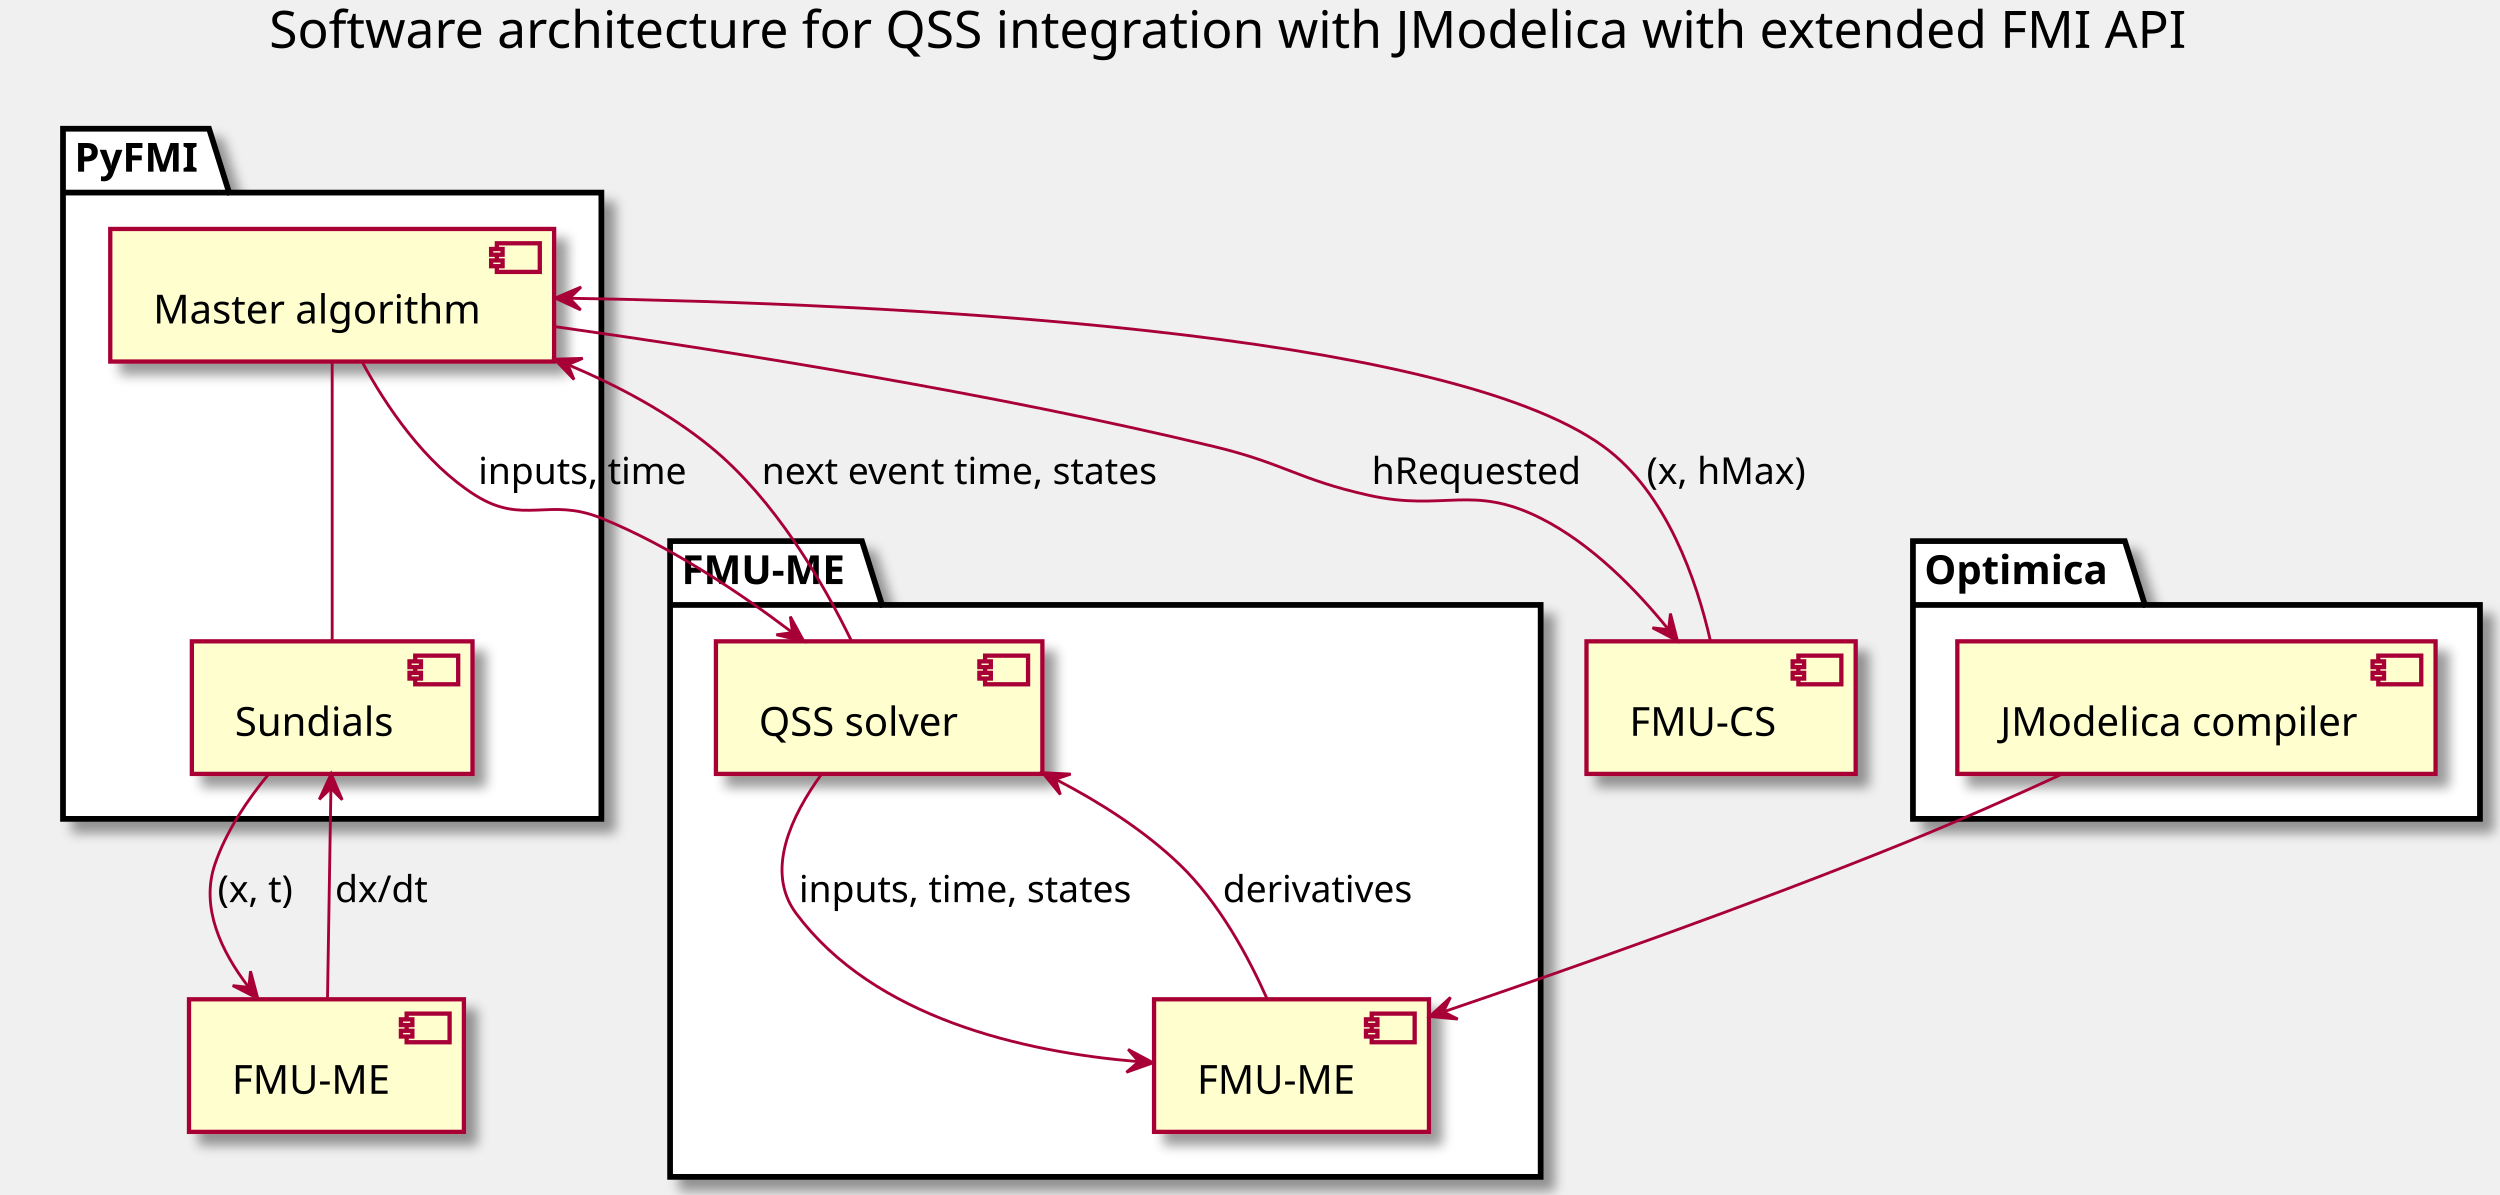
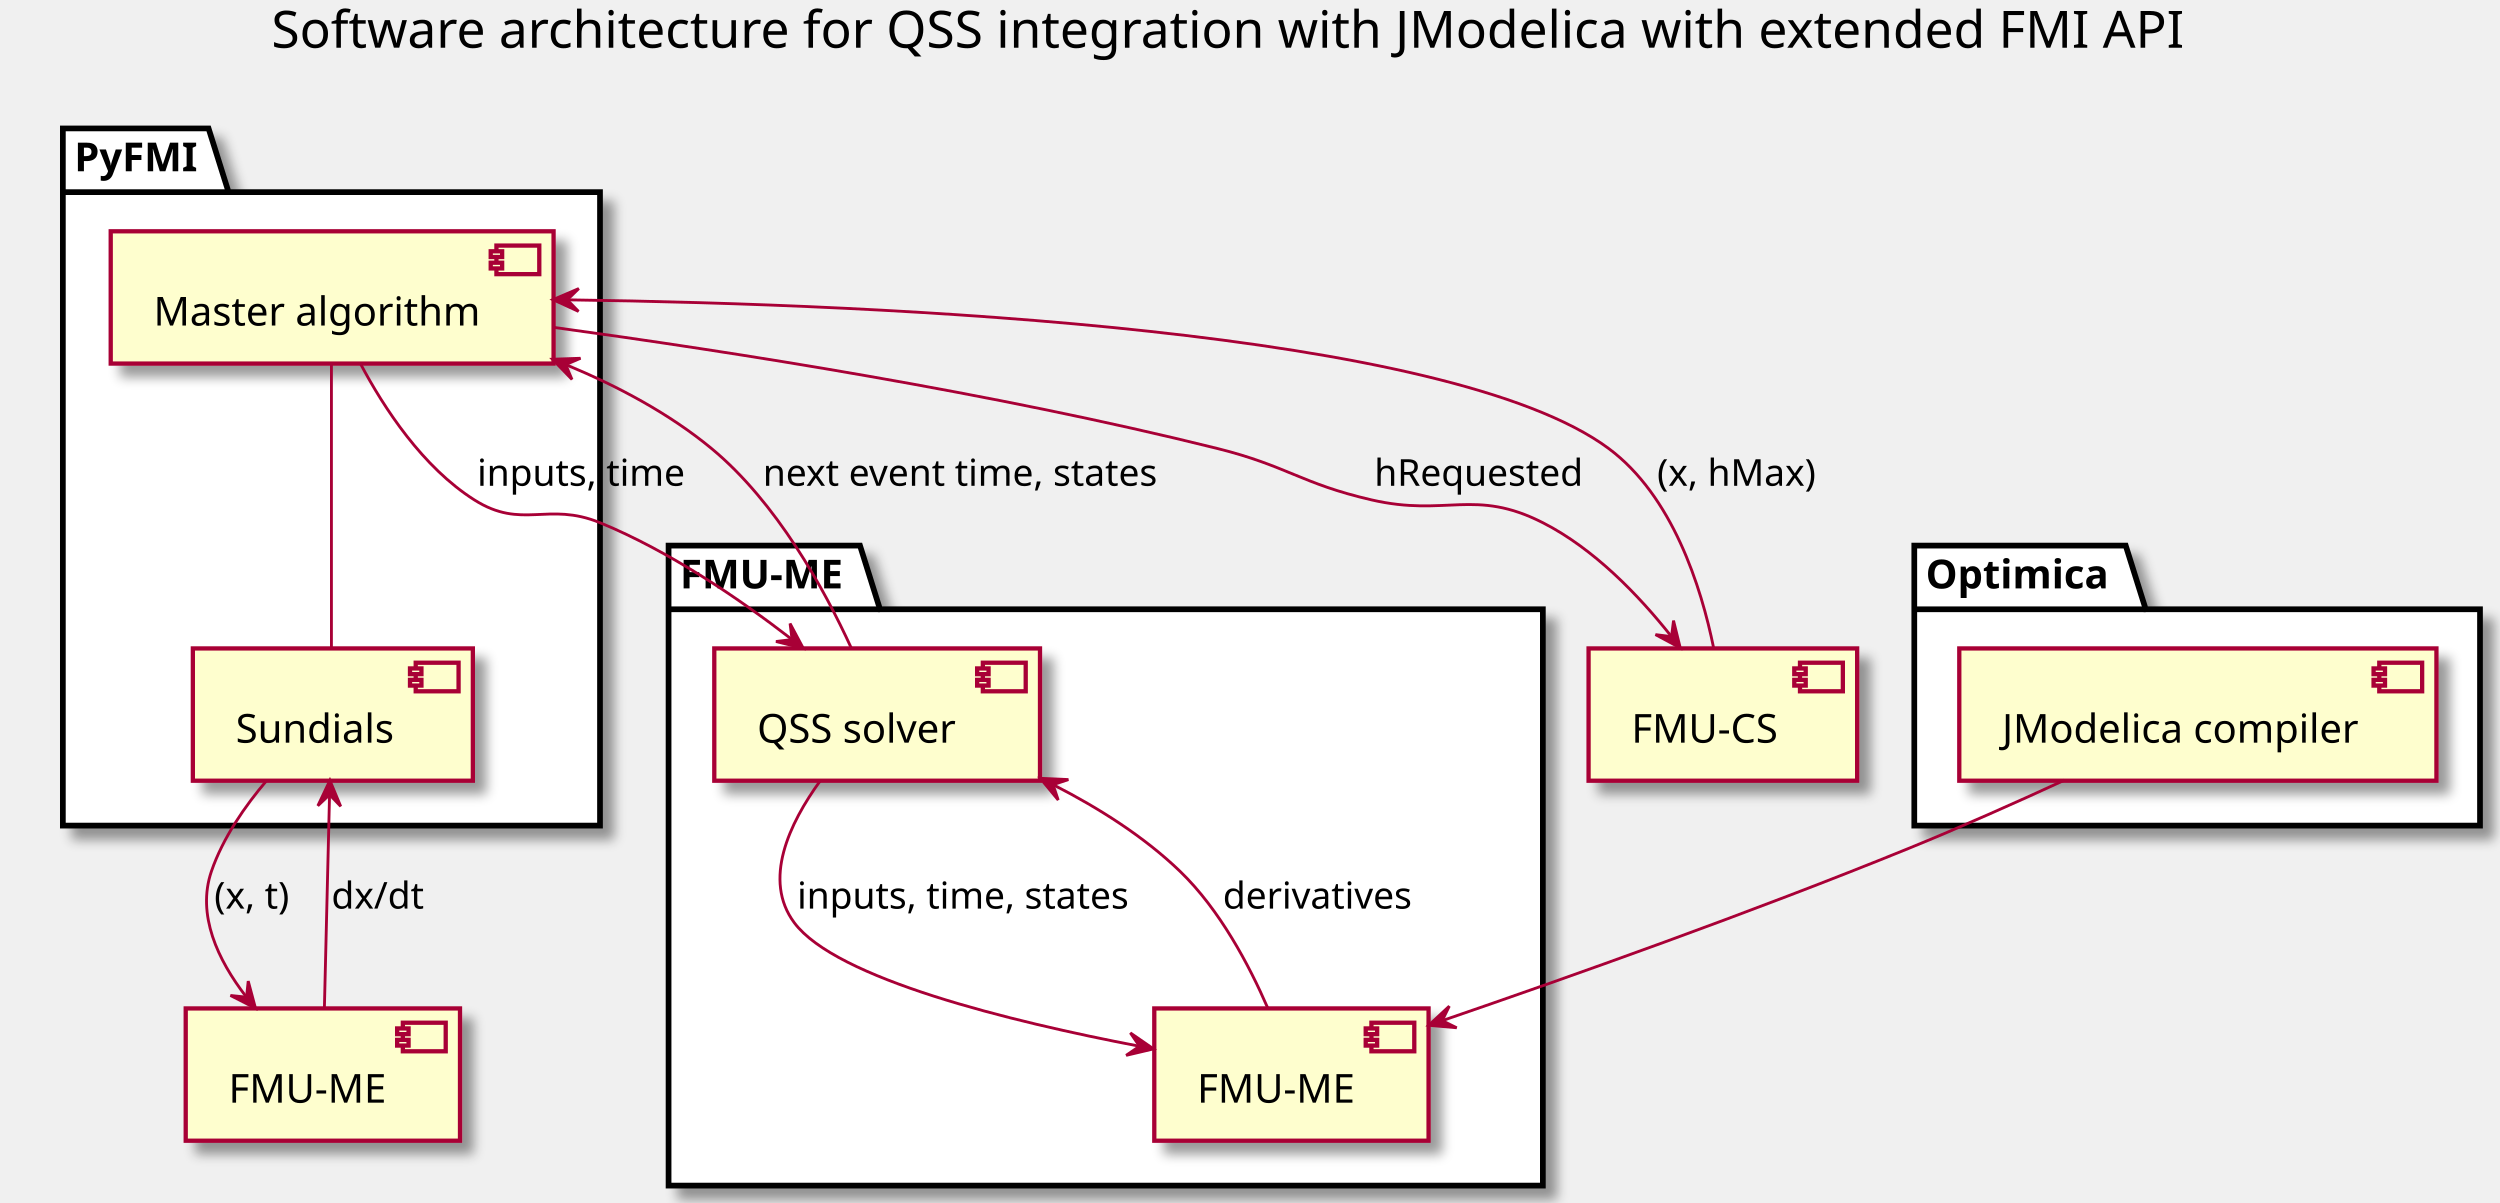
- <svg xmlns="http://www.w3.org/2000/svg" contentScriptType="application/ecmascript" contentStyleType="text/css" height="417px" preserveAspectRatio="none" style="width:873px;height:417px;" version="1.1" viewBox="0 0 873 417" width="873px" zoomAndPan="magnify">
+ <svg xmlns="http://www.w3.org/2000/svg" contentScriptType="application/ecmascript" contentStyleType="text/css" height="421px" preserveAspectRatio="none" style="width:875px;height:421px;" version="1.1" viewBox="0 0 875 421" width="875px" zoomAndPan="magnify">
  <defs>
-     <filter height="300%" id="f82ruom" width="300%" x="-1" y="-1">
+     <filter height="300%" id="fmdozv0" width="300%" x="-1" y="-1">
      <feGaussianBlur result="blurOut" stdDeviation="2.0" />
      <feColorMatrix in="blurOut" result="blurOut2" type="matrix" values="0 0 0 0 0 0 0 0 0 0 0 0 0 0 0 0 0 0 .4 0" />
      <feOffset dx="4.0" dy="4.0" in="blurOut2" result="blurOut3" />
      <feBlend in="SourceGraphic" in2="blurOut3" mode="normal" />
    </filter>
  </defs>
  <g>
-     <text fill="#000000" font-family="sans-serif" font-size="18" lengthAdjust="spacingAndGlyphs" textLength="712" x="94" y="16.708">Software architecture for QSS integration with JModelica with extended FMI API</text>
-     <polygon fill="#FFFFFF" filter="url(#f82ruom)" points="234,188.953,301,188.953,308,211.25,538,211.25,538,410.953,234,410.953,234,188.953" style="stroke: #000000; stroke-width: 2.0;" />
-     <line style="stroke: #000000; stroke-width: 2.0;" x1="234" x2="308" y1="211.25" y2="211.25" />
-     <text fill="#000000" font-family="sans-serif" font-size="14" font-weight="bold" lengthAdjust="spacingAndGlyphs" textLength="61" x="238" y="203.948">FMU-ME</text>
-     <polygon fill="#FFFFFF" filter="url(#f82ruom)" points="22,44.953,73,44.953,80,67.25,210,67.25,210,285.953,22,285.953,22,44.953" style="stroke: #000000; stroke-width: 2.0;" />
+     <text fill="#000000" font-family="sans-serif" font-size="18" lengthAdjust="spacingAndGlyphs" textLength="712" x="95" y="16.708">Software architecture for QSS integration with JModelica with extended FMI API</text>
+     <polygon fill="#FFFFFF" filter="url(#fmdozv0)" points="234,190.953,301,190.953,308,213.25,540,213.25,540,414.953,234,414.953,234,190.953" style="stroke: #000000; stroke-width: 2.0;" />
+     <line style="stroke: #000000; stroke-width: 2.0;" x1="234" x2="308" y1="213.25" y2="213.25" />
+     <text fill="#000000" font-family="sans-serif" font-size="14" font-weight="bold" lengthAdjust="spacingAndGlyphs" textLength="61" x="238" y="205.948">FMU-ME</text>
+     <polygon fill="#FFFFFF" filter="url(#fmdozv0)" points="22,44.953,73,44.953,80,67.25,210,67.25,210,288.953,22,288.953,22,44.953" style="stroke: #000000; stroke-width: 2.0;" />
    <line style="stroke: #000000; stroke-width: 2.0;" x1="22" x2="80" y1="67.25" y2="67.25" />
    <text fill="#000000" font-family="sans-serif" font-size="14" font-weight="bold" lengthAdjust="spacingAndGlyphs" textLength="45" x="26" y="59.948">PyFMI</text>
-     <polygon fill="#FFFFFF" filter="url(#f82ruom)" points="668,188.953,742,188.953,749,211.25,866,211.25,866,285.953,668,285.953,668,188.953" style="stroke: #000000; stroke-width: 2.0;" />
-     <line style="stroke: #000000; stroke-width: 2.0;" x1="668" x2="749" y1="211.25" y2="211.25" />
-     <text fill="#000000" font-family="sans-serif" font-size="14" font-weight="bold" lengthAdjust="spacingAndGlyphs" textLength="68" x="672" y="203.948">Optimica</text>
-     <rect fill="#FEFECE" filter="url(#f82ruom)" height="46.297" style="stroke: #A80036; stroke-width: 1.5;" width="114" x="250" y="223.953" />
-     <rect fill="#FEFECE" height="10" style="stroke: #A80036; stroke-width: 1.5;" width="15" x="344" y="228.953" />
-     <rect fill="#FEFECE" height="2" style="stroke: #A80036; stroke-width: 1.5;" width="4" x="342" y="230.953" />
-     <rect fill="#FEFECE" height="2" style="stroke: #A80036; stroke-width: 1.5;" width="4" x="342" y="234.953" />
-     <text fill="#000000" font-family="sans-serif" font-size="14" lengthAdjust="spacingAndGlyphs" textLength="74" x="265" y="256.948">QSS solver</text>
-     <rect fill="#FEFECE" filter="url(#f82ruom)" height="46.297" style="stroke: #A80036; stroke-width: 1.5;" width="96" x="403" y="348.953" />
-     <rect fill="#FEFECE" height="10" style="stroke: #A80036; stroke-width: 1.5;" width="15" x="479" y="353.953" />
-     <rect fill="#FEFECE" height="2" style="stroke: #A80036; stroke-width: 1.5;" width="4" x="477" y="355.953" />
-     <rect fill="#FEFECE" height="2" style="stroke: #A80036; stroke-width: 1.5;" width="4" x="477" y="359.953" />
-     <text fill="#000000" font-family="sans-serif" font-size="14" lengthAdjust="spacingAndGlyphs" textLength="56" x="418" y="381.948">FMU-ME</text>
-     <rect fill="#FEFECE" filter="url(#f82ruom)" height="46.297" style="stroke: #A80036; stroke-width: 1.5;" width="155" x="38.5" y="79.953" />
-     <rect fill="#FEFECE" height="10" style="stroke: #A80036; stroke-width: 1.5;" width="15" x="173.5" y="84.953" />
-     <rect fill="#FEFECE" height="2" style="stroke: #A80036; stroke-width: 1.5;" width="4" x="171.5" y="86.953" />
-     <rect fill="#FEFECE" height="2" style="stroke: #A80036; stroke-width: 1.5;" width="4" x="171.5" y="90.953" />
-     <text fill="#000000" font-family="sans-serif" font-size="14" lengthAdjust="spacingAndGlyphs" textLength="115" x="53.5" y="112.948">Master algorithm</text>
-     <rect fill="#FEFECE" filter="url(#f82ruom)" height="46.297" style="stroke: #A80036; stroke-width: 1.5;" width="98" x="67" y="223.953" />
-     <rect fill="#FEFECE" height="10" style="stroke: #A80036; stroke-width: 1.5;" width="15" x="145" y="228.953" />
-     <rect fill="#FEFECE" height="2" style="stroke: #A80036; stroke-width: 1.5;" width="4" x="143" y="230.953" />
-     <rect fill="#FEFECE" height="2" style="stroke: #A80036; stroke-width: 1.5;" width="4" x="143" y="234.953" />
-     <text fill="#000000" font-family="sans-serif" font-size="14" lengthAdjust="spacingAndGlyphs" textLength="58" x="82" y="256.948">Sundials</text>
-     <rect fill="#FEFECE" filter="url(#f82ruom)" height="46.297" style="stroke: #A80036; stroke-width: 1.5;" width="167" x="683.5" y="223.953" />
-     <rect fill="#FEFECE" height="10" style="stroke: #A80036; stroke-width: 1.5;" width="15" x="830.5" y="228.953" />
-     <rect fill="#FEFECE" height="2" style="stroke: #A80036; stroke-width: 1.5;" width="4" x="828.5" y="230.953" />
-     <rect fill="#FEFECE" height="2" style="stroke: #A80036; stroke-width: 1.5;" width="4" x="828.5" y="234.953" />
-     <text fill="#000000" font-family="sans-serif" font-size="14" lengthAdjust="spacingAndGlyphs" textLength="127" x="698.5" y="256.948">JModelica compiler</text>
-     <rect fill="#FEFECE" filter="url(#f82ruom)" height="46.297" style="stroke: #A80036; stroke-width: 1.5;" width="96" x="66" y="348.953" />
-     <rect fill="#FEFECE" height="10" style="stroke: #A80036; stroke-width: 1.5;" width="15" x="142" y="353.953" />
-     <rect fill="#FEFECE" height="2" style="stroke: #A80036; stroke-width: 1.5;" width="4" x="140" y="355.953" />
-     <rect fill="#FEFECE" height="2" style="stroke: #A80036; stroke-width: 1.5;" width="4" x="140" y="359.953" />
-     <text fill="#000000" font-family="sans-serif" font-size="14" lengthAdjust="spacingAndGlyphs" textLength="56" x="81" y="381.948">FMU-ME</text>
-     <rect fill="#FEFECE" filter="url(#f82ruom)" height="46.297" style="stroke: #A80036; stroke-width: 1.5;" width="94" x="554" y="223.953" />
-     <rect fill="#FEFECE" height="10" style="stroke: #A80036; stroke-width: 1.5;" width="15" x="628" y="228.953" />
-     <rect fill="#FEFECE" height="2" style="stroke: #A80036; stroke-width: 1.5;" width="4" x="626" y="230.953" />
-     <rect fill="#FEFECE" height="2" style="stroke: #A80036; stroke-width: 1.5;" width="4" x="626" y="234.953" />
-     <text fill="#000000" font-family="sans-serif" font-size="14" lengthAdjust="spacingAndGlyphs" textLength="54" x="569" y="256.948">FMU-CS</text>
-     <path d="M126.338,126.158 C134.782,141.757 148.222,161.763 166,172.953 C182.821,183.541 191.58,173.486 210,180.953 C234.103,190.723 258.41,207.026 276.662,220.86 " fill="none" style="stroke: #A80036; stroke-width: 1.0;" />
-     <polygon fill="#A80036" points="280.697,223.952,275.987,215.303,276.728,220.911,271.12,221.652,280.697,223.952" style="stroke: #A80036; stroke-width: 1.0;" />
-     <text fill="#000000" font-family="sans-serif" font-size="13" lengthAdjust="spacingAndGlyphs" textLength="76" x="167" y="169.02">inputs, time</text>
-     <path d="M198.56,127.444 C216.007,134.791 233.504,144.161 248,155.953 C270.61,174.345 287.573,203.742 297.375,223.902 " fill="none" style="stroke: #A80036; stroke-width: 1.0;" />
-     <polygon fill="#A80036" points="193.643,125.424,200.45,132.542,198.268,127.323,203.488,125.141,193.643,125.424" style="stroke: #A80036; stroke-width: 1.0;" />
-     <text fill="#000000" font-family="sans-serif" font-size="13" lengthAdjust="spacingAndGlyphs" textLength="149" x="266" y="169.02">next event time, states</text>
-     <path d="M116,126.141 C116,152.818 116,197.314 116,223.921 " fill="none" style="stroke: #A80036; stroke-width: 1.0;" />
-     <path d="M93.932,270.187 C86.404,279.263 78.906,290.351 75,301.953 C69.991,316.833 77.195,332.156 86.72,344.571 " fill="none" style="stroke: #A80036; stroke-width: 1.0;" />
-     <polygon fill="#A80036" points="90.025,348.665,87.484,339.15,86.884,344.775,81.259,344.175,90.025,348.665" style="stroke: #A80036; stroke-width: 1.0;" />
-     <text fill="#000000" font-family="sans-serif" font-size="13" lengthAdjust="spacingAndGlyphs" textLength="30" x="76" y="315.02">(x, t)</text>
-     <path d="M115.554,275.376 C115.194,297.514 114.694,328.262 114.359,348.844 " fill="none" style="stroke: #A80036; stroke-width: 1.0;" />
-     <polygon fill="#A80036" points="115.638,270.227,111.492,279.161,115.557,275.226,119.491,279.291,115.638,270.227" style="stroke: #A80036; stroke-width: 1.0;" />
-     <text fill="#000000" font-family="sans-serif" font-size="13" lengthAdjust="spacingAndGlyphs" textLength="32" x="117" y="315.02">dx/dt</text>
-     <path d="M193.81,114.064 C256.444,122.927 346.495,137.304 424,155.953 C448.463,161.839 453.439,167.492 478,172.953 C504.261,178.792 513.975,168.846 538,180.953 C555.679,189.862 571.213,205.742 582.433,219.575 " fill="none" style="stroke: #A80036; stroke-width: 1.0;" />
-     <polygon fill="#A80036" points="585.775,223.792,583.32,214.254,582.669,219.874,577.05,219.223,585.775,223.792" style="stroke: #A80036; stroke-width: 1.0;" />
-     <text fill="#000000" font-family="sans-serif" font-size="13" lengthAdjust="spacingAndGlyphs" textLength="76" x="479" y="169.02">hRequested</text>
-     <path d="M199.134,104.163 C311.493,106.024 504.209,115.278 560,155.953 C582.06,172.036 592.533,202.859 597.303,223.908 " fill="none" style="stroke: #A80036; stroke-width: 1.0;" />
-     <polygon fill="#A80036" points="193.845,104.08,202.781,108.221,198.844,104.159,202.907,100.222,193.845,104.08" style="stroke: #A80036; stroke-width: 1.0;" />
-     <text fill="#000000" font-family="sans-serif" font-size="13" lengthAdjust="spacingAndGlyphs" textLength="59" x="575" y="169.02">(x, hMax)</text>
-     <path d="M720.842,269.955 C703.749,277.843 684.12,286.597 666,293.953 C611.526,316.068 548.022,338.398 504.227,353.274 " fill="none" style="stroke: #A80036; stroke-width: 1.0;" />
-     <polygon fill="#A80036" points="499.253,354.961,509.061,355.858,503.988,353.355,506.492,348.282,499.253,354.961" style="stroke: #A80036; stroke-width: 1.0;" />
-     <path d="M442.506,348.876 C435.953,334.135 425.69,315.113 412,301.953 C399.612,290.044 384.078,280.145 368.787,272.215 " fill="none" style="stroke: #A80036; stroke-width: 1.0;" />
-     <polygon fill="#A80036" points="364.054,269.817,370.275,277.452,368.514,272.077,373.89,270.316,364.054,269.817" style="stroke: #A80036; stroke-width: 1.0;" />
-     <text fill="#000000" font-family="sans-serif" font-size="13" lengthAdjust="spacingAndGlyphs" textLength="69" x="427" y="315.02">derivatives</text>
-     <path d="M286.971,270.226 C276.186,285.01 267.115,304.315 278,318.953 C305.224,355.563 357.369,367.357 397.323,370.717 " fill="none" style="stroke: #A80036; stroke-width: 1.0;" />
-     <polygon fill="#A80036" points="402.627,371.12,393.956,366.45,397.641,370.741,393.35,374.427,402.627,371.12" style="stroke: #A80036; stroke-width: 1.0;" />
-     <text fill="#000000" font-family="sans-serif" font-size="13" lengthAdjust="spacingAndGlyphs" textLength="124" x="279" y="315.02">inputs, time, states</text>
+     <polygon fill="#FFFFFF" filter="url(#fmdozv0)" points="670,190.953,744,190.953,751,213.25,868,213.25,868,288.953,670,288.953,670,190.953" style="stroke: #000000; stroke-width: 2.0;" />
+     <line style="stroke: #000000; stroke-width: 2.0;" x1="670" x2="751" y1="213.25" y2="213.25" />
+     <text fill="#000000" font-family="sans-serif" font-size="14" font-weight="bold" lengthAdjust="spacingAndGlyphs" textLength="68" x="674" y="205.948">Optimica</text>
+     <rect fill="#FEFECE" filter="url(#fmdozv0)" height="46.297" style="stroke: #A80036; stroke-width: 1.5;" width="114" x="250" y="226.953" />
+     <rect fill="#FEFECE" height="10" style="stroke: #A80036; stroke-width: 1.5;" width="15" x="344" y="231.953" />
+     <rect fill="#FEFECE" height="2" style="stroke: #A80036; stroke-width: 1.5;" width="4" x="342" y="233.953" />
+     <rect fill="#FEFECE" height="2" style="stroke: #A80036; stroke-width: 1.5;" width="4" x="342" y="237.953" />
+     <text fill="#000000" font-family="sans-serif" font-size="14" lengthAdjust="spacingAndGlyphs" textLength="74" x="265" y="259.948">QSS solver</text>
+     <rect fill="#FEFECE" filter="url(#fmdozv0)" height="46.297" style="stroke: #A80036; stroke-width: 1.5;" width="96" x="404" y="352.953" />
+     <rect fill="#FEFECE" height="10" style="stroke: #A80036; stroke-width: 1.5;" width="15" x="480" y="357.953" />
+     <rect fill="#FEFECE" height="2" style="stroke: #A80036; stroke-width: 1.5;" width="4" x="478" y="359.953" />
+     <rect fill="#FEFECE" height="2" style="stroke: #A80036; stroke-width: 1.5;" width="4" x="478" y="363.953" />
+     <text fill="#000000" font-family="sans-serif" font-size="14" lengthAdjust="spacingAndGlyphs" textLength="56" x="419" y="385.948">FMU-ME</text>
+     <rect fill="#FEFECE" filter="url(#fmdozv0)" height="46.297" style="stroke: #A80036; stroke-width: 1.5;" width="155" x="38.75" y="80.953" />
+     <rect fill="#FEFECE" height="10" style="stroke: #A80036; stroke-width: 1.5;" width="15" x="173.75" y="85.953" />
+     <rect fill="#FEFECE" height="2" style="stroke: #A80036; stroke-width: 1.5;" width="4" x="171.75" y="87.953" />
+     <rect fill="#FEFECE" height="2" style="stroke: #A80036; stroke-width: 1.5;" width="4" x="171.75" y="91.953" />
+     <text fill="#000000" font-family="sans-serif" font-size="14" lengthAdjust="spacingAndGlyphs" textLength="115" x="53.75" y="113.948">Master algorithm</text>
+     <rect fill="#FEFECE" filter="url(#fmdozv0)" height="46.297" style="stroke: #A80036; stroke-width: 1.5;" width="98" x="67.5" y="226.953" />
+     <rect fill="#FEFECE" height="10" style="stroke: #A80036; stroke-width: 1.5;" width="15" x="145.5" y="231.953" />
+     <rect fill="#FEFECE" height="2" style="stroke: #A80036; stroke-width: 1.5;" width="4" x="143.5" y="233.953" />
+     <rect fill="#FEFECE" height="2" style="stroke: #A80036; stroke-width: 1.5;" width="4" x="143.5" y="237.953" />
+     <text fill="#000000" font-family="sans-serif" font-size="14" lengthAdjust="spacingAndGlyphs" textLength="58" x="82.5" y="259.948">Sundials</text>
+     <rect fill="#FEFECE" filter="url(#fmdozv0)" height="46.297" style="stroke: #A80036; stroke-width: 1.5;" width="167" x="685.75" y="226.953" />
+     <rect fill="#FEFECE" height="10" style="stroke: #A80036; stroke-width: 1.5;" width="15" x="832.75" y="231.953" />
+     <rect fill="#FEFECE" height="2" style="stroke: #A80036; stroke-width: 1.5;" width="4" x="830.75" y="233.953" />
+     <rect fill="#FEFECE" height="2" style="stroke: #A80036; stroke-width: 1.5;" width="4" x="830.75" y="237.953" />
+     <text fill="#000000" font-family="sans-serif" font-size="14" lengthAdjust="spacingAndGlyphs" textLength="127" x="700.75" y="259.948">JModelica compiler</text>
+     <rect fill="#FEFECE" filter="url(#fmdozv0)" height="46.297" style="stroke: #A80036; stroke-width: 1.5;" width="96" x="65" y="352.953" />
+     <rect fill="#FEFECE" height="10" style="stroke: #A80036; stroke-width: 1.5;" width="15" x="141" y="357.953" />
+     <rect fill="#FEFECE" height="2" style="stroke: #A80036; stroke-width: 1.5;" width="4" x="139" y="359.953" />
+     <rect fill="#FEFECE" height="2" style="stroke: #A80036; stroke-width: 1.5;" width="4" x="139" y="363.953" />
+     <text fill="#000000" font-family="sans-serif" font-size="14" lengthAdjust="spacingAndGlyphs" textLength="56" x="80" y="385.948">FMU-ME</text>
+     <rect fill="#FEFECE" filter="url(#fmdozv0)" height="46.297" style="stroke: #A80036; stroke-width: 1.5;" width="94" x="556" y="226.953" />
+     <rect fill="#FEFECE" height="10" style="stroke: #A80036; stroke-width: 1.5;" width="15" x="630" y="231.953" />
+     <rect fill="#FEFECE" height="2" style="stroke: #A80036; stroke-width: 1.5;" width="4" x="628" y="233.953" />
+     <rect fill="#FEFECE" height="2" style="stroke: #A80036; stroke-width: 1.5;" width="4" x="628" y="237.953" />
+     <text fill="#000000" font-family="sans-serif" font-size="14" lengthAdjust="spacingAndGlyphs" textLength="54" x="571" y="259.948">FMU-CS</text>
+     <path d="M126.084,127.143 C134.477,143.013 147.965,163.515 166,174.953 C182.785,185.598 191.606,175.421 210,182.953 C234.359,192.928 258.842,209.65 277.118,223.766 " fill="none" style="stroke: #A80036; stroke-width: 1.0;" />
+     <polygon fill="#A80036" points="281.155,226.92,276.526,218.227,277.215,223.842,271.6,224.531,281.155,226.92" style="stroke: #A80036; stroke-width: 1.0;" />
+     <text fill="#000000" font-family="sans-serif" font-size="13" lengthAdjust="spacingAndGlyphs" textLength="76" x="167" y="170.02">inputs, time</text>
+     <path d="M198.39,127.767 C216.276,135.186 234.237,144.756 249,156.953 C271.853,175.834 288.49,206.159 297.94,226.789 " fill="none" style="stroke: #A80036; stroke-width: 1.0;" />
+     <polygon fill="#A80036" points="193.349,125.731,200.196,132.81,197.985,127.604,203.192,125.393,193.349,125.731" style="stroke: #A80036; stroke-width: 1.0;" />
+     <text fill="#000000" font-family="sans-serif" font-size="13" lengthAdjust="spacingAndGlyphs" textLength="149" x="267" y="170.02">next event time, states</text>
+     <path d="M116,127.137 C116,154.119 116,199.407 116,226.506 " fill="none" style="stroke: #A80036; stroke-width: 1.0;" />
+     <path d="M93.403,273.101 C85.692,282.167 78.009,293.27 74,304.953 C68.767,320.204 76.266,335.993 86.041,348.707 " fill="none" style="stroke: #A80036; stroke-width: 1.0;" />
+     <polygon fill="#A80036" points="89.428,352.896,86.879,343.383,86.284,349.008,80.659,348.413,89.428,352.896" style="stroke: #A80036; stroke-width: 1.0;" />
+     <text fill="#000000" font-family="sans-serif" font-size="13" lengthAdjust="spacingAndGlyphs" textLength="30" x="75" y="318.02">(x, t)</text>
+     <path d="M115.338,278.306 C114.799,300.607 114.046,331.717 113.542,352.558 " fill="none" style="stroke: #A80036; stroke-width: 1.0;" />
+     <polygon fill="#A80036" points="115.464,273.122,111.247,282.022,115.343,278.121,119.244,282.217,115.464,273.122" style="stroke: #A80036; stroke-width: 1.0;" />
+     <text fill="#000000" font-family="sans-serif" font-size="13" lengthAdjust="spacingAndGlyphs" textLength="32" x="116" y="318.02">dx/dt</text>
+     <path d="M193.441,114.536 C256.57,123.16 347.759,137.476 426,156.953 C450.549,163.064 455.352,169.256 480,174.953 C506.212,181.012 516.022,170.755 540,182.953 C557.913,192.066 573.545,208.357 584.757,222.473 " fill="none" style="stroke: #A80036; stroke-width: 1.0;" />
+     <polygon fill="#A80036" points="588.092,226.774,585.738,217.211,585.028,222.823,579.416,222.113,588.092,226.774" style="stroke: #A80036; stroke-width: 1.0;" />
+     <text fill="#000000" font-family="sans-serif" font-size="13" lengthAdjust="spacingAndGlyphs" textLength="76" x="481" y="170.02">hRequested</text>
+     <path d="M198.854,104.945 C311.95,106.527 507.023,115.429 563,156.953 C585.381,173.555 595.411,205.342 599.786,226.848 " fill="none" style="stroke: #A80036; stroke-width: 1.0;" />
+     <polygon fill="#A80036" points="193.532,104.875,202.479,108.993,198.532,104.941,202.584,100.994,193.532,104.875" style="stroke: #A80036; stroke-width: 1.0;" />
+     <text fill="#000000" font-family="sans-serif" font-size="13" lengthAdjust="spacingAndGlyphs" textLength="59" x="580" y="170.02">(x, hMax)</text>
+     <path d="M722.578,273.046 C705.544,280.9 686.022,289.609 668,296.953 C613.072,319.336 549.04,342.045 505.035,357.143 " fill="none" style="stroke: #A80036; stroke-width: 1.0;" />
+     <polygon fill="#A80036" points="500.038,358.854,509.849,359.722,504.768,357.234,507.257,352.154,500.038,358.854" style="stroke: #A80036; stroke-width: 1.0;" />
+     <path d="M443.733,352.861 C437.226,337.854 426.925,318.37 413,304.953 C400.398,292.81 384.525,282.79 368.927,274.817 " fill="none" style="stroke: #A80036; stroke-width: 1.0;" />
+     <polygon fill="#A80036" points="364.1,272.408,370.367,280.006,368.574,274.641,373.939,272.848,364.1,272.408" style="stroke: #A80036; stroke-width: 1.0;" />
+     <text fill="#000000" font-family="sans-serif" font-size="13" lengthAdjust="spacingAndGlyphs" textLength="69" x="428" y="318.02">derivatives</text>
+     <path d="M287.115,273.237 C276.186,288.282 266.891,308.039 278,322.953 C292.583,342.531 353.193,357.451 398.809,366.184 " fill="none" style="stroke: #A80036; stroke-width: 1.0;" />
+     <polygon fill="#A80036" points="403.733,367.114,395.631,361.515,398.82,366.187,394.147,369.376,403.733,367.114" style="stroke: #A80036; stroke-width: 1.0;" />
+     <text fill="#000000" font-family="sans-serif" font-size="13" lengthAdjust="spacingAndGlyphs" textLength="124" x="279" y="318.02">inputs, time, states</text>
  </g>
</svg>
